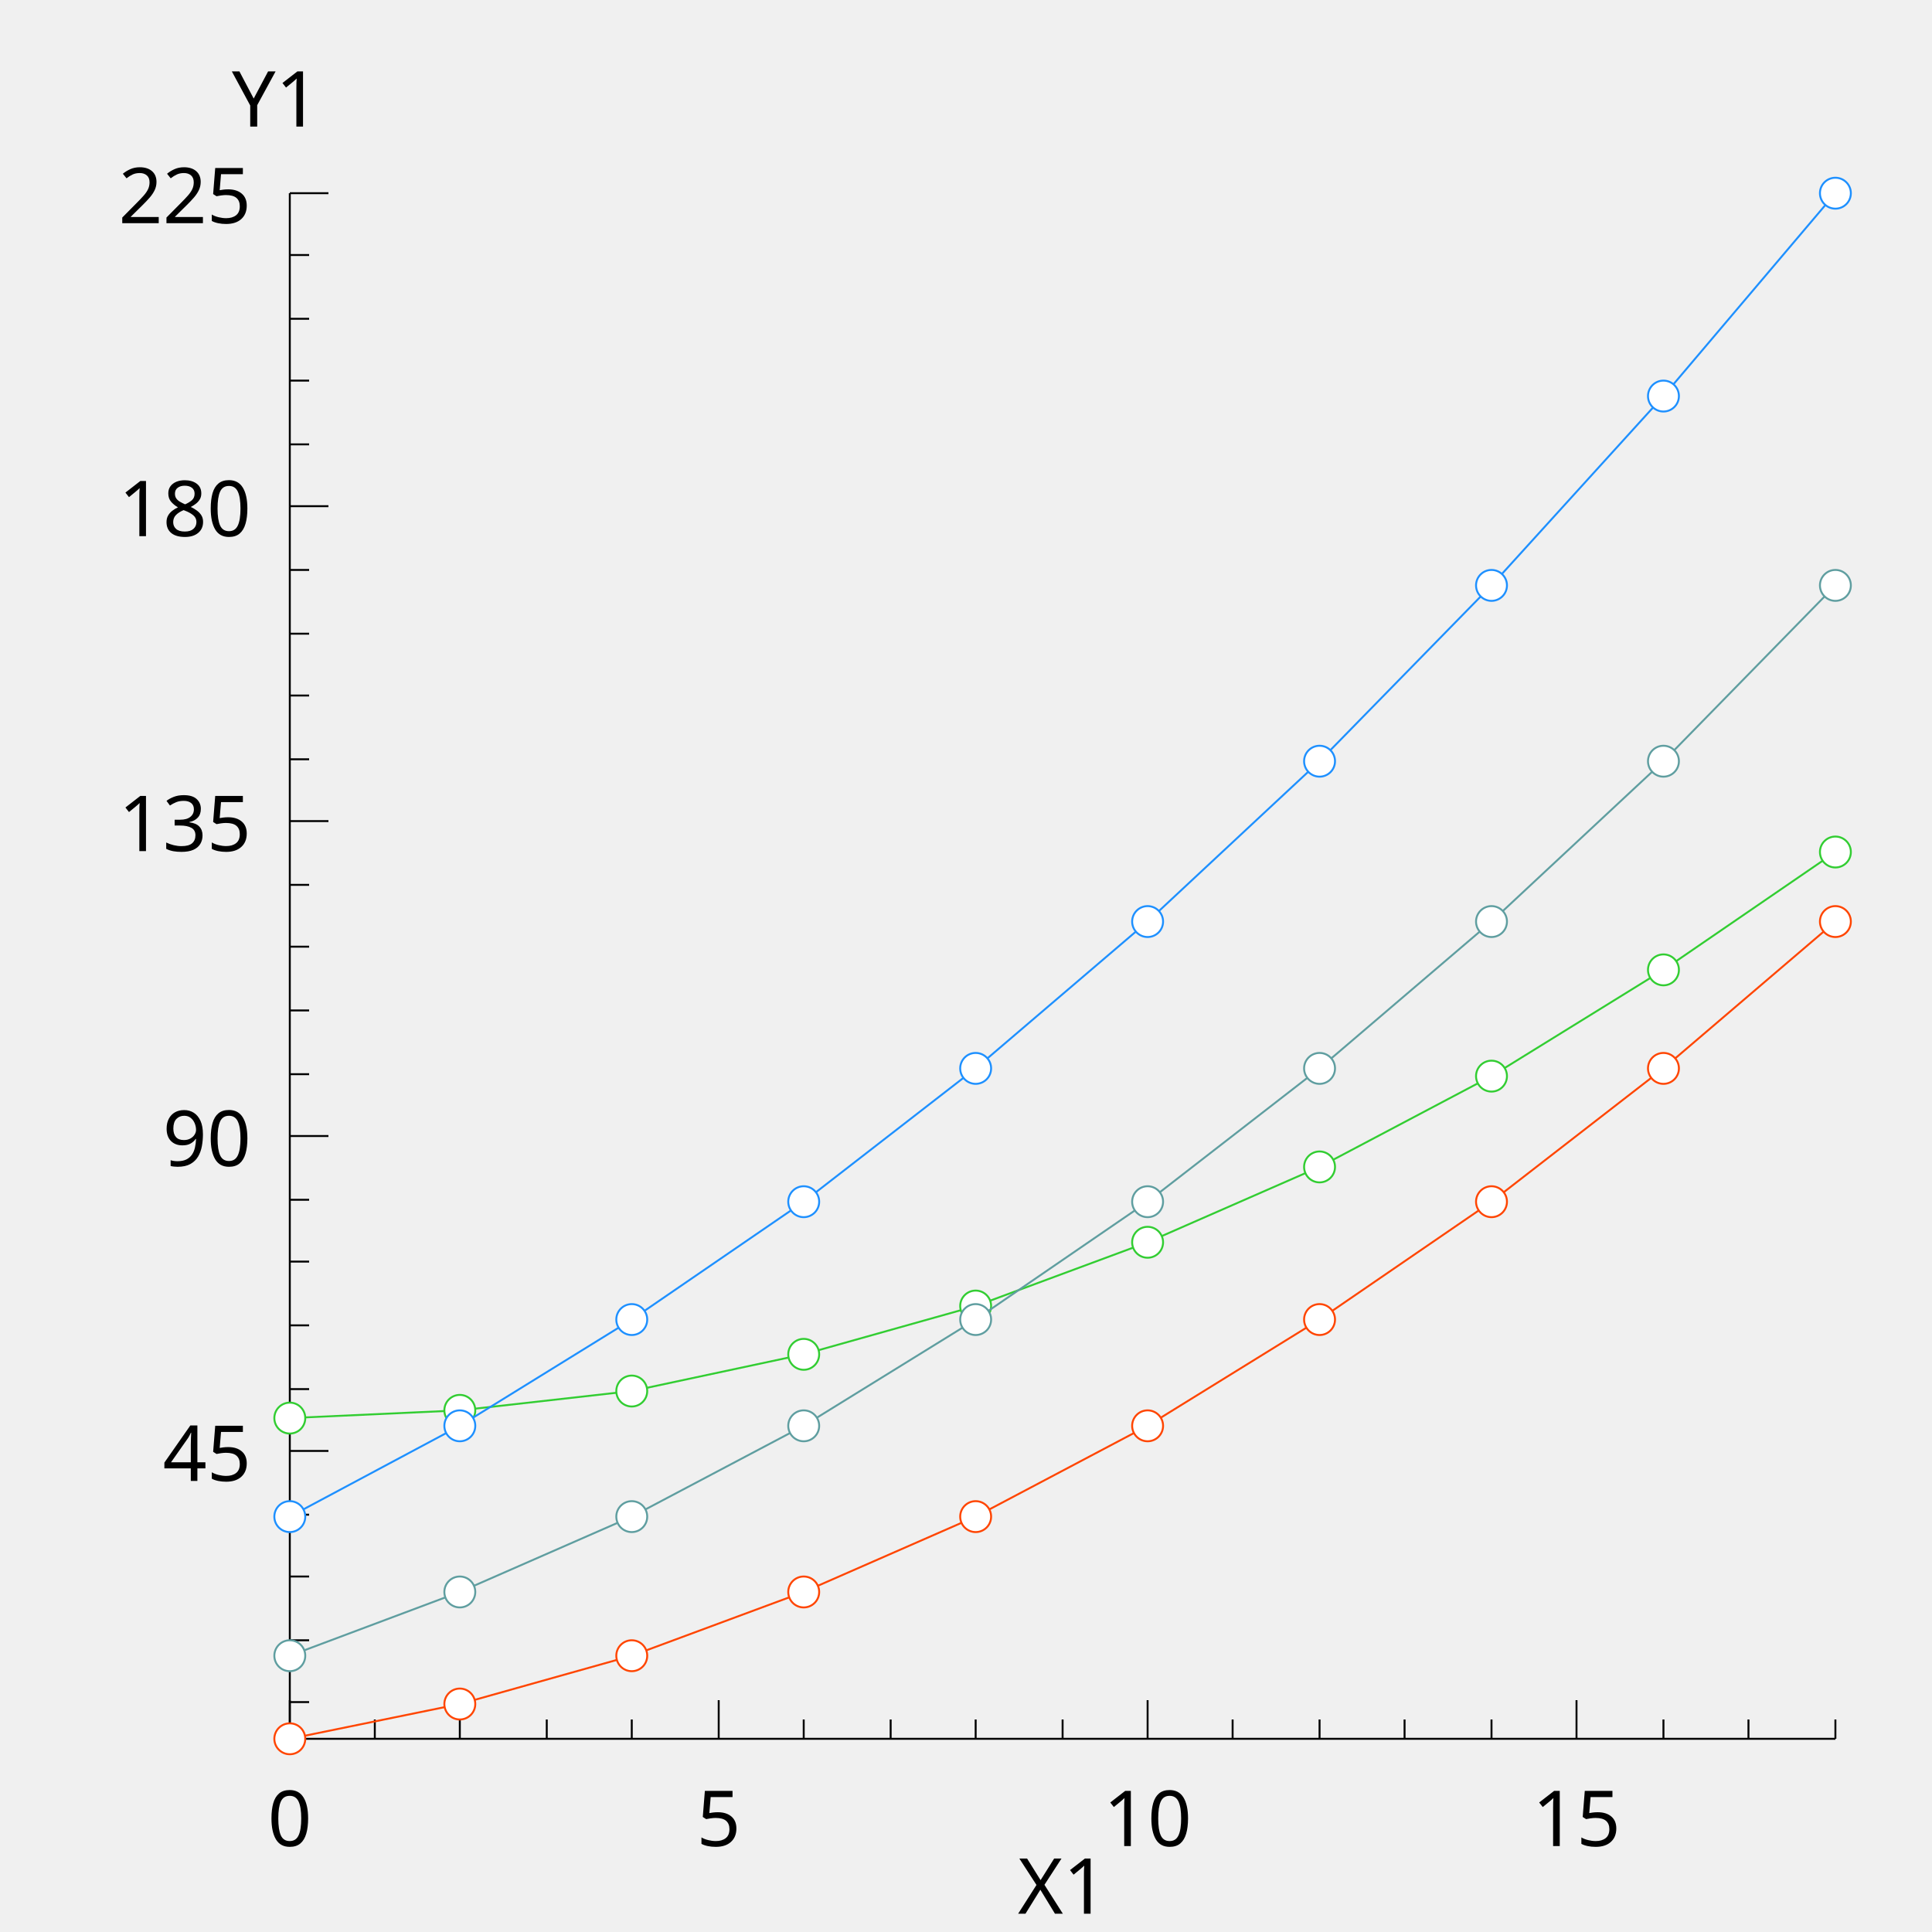
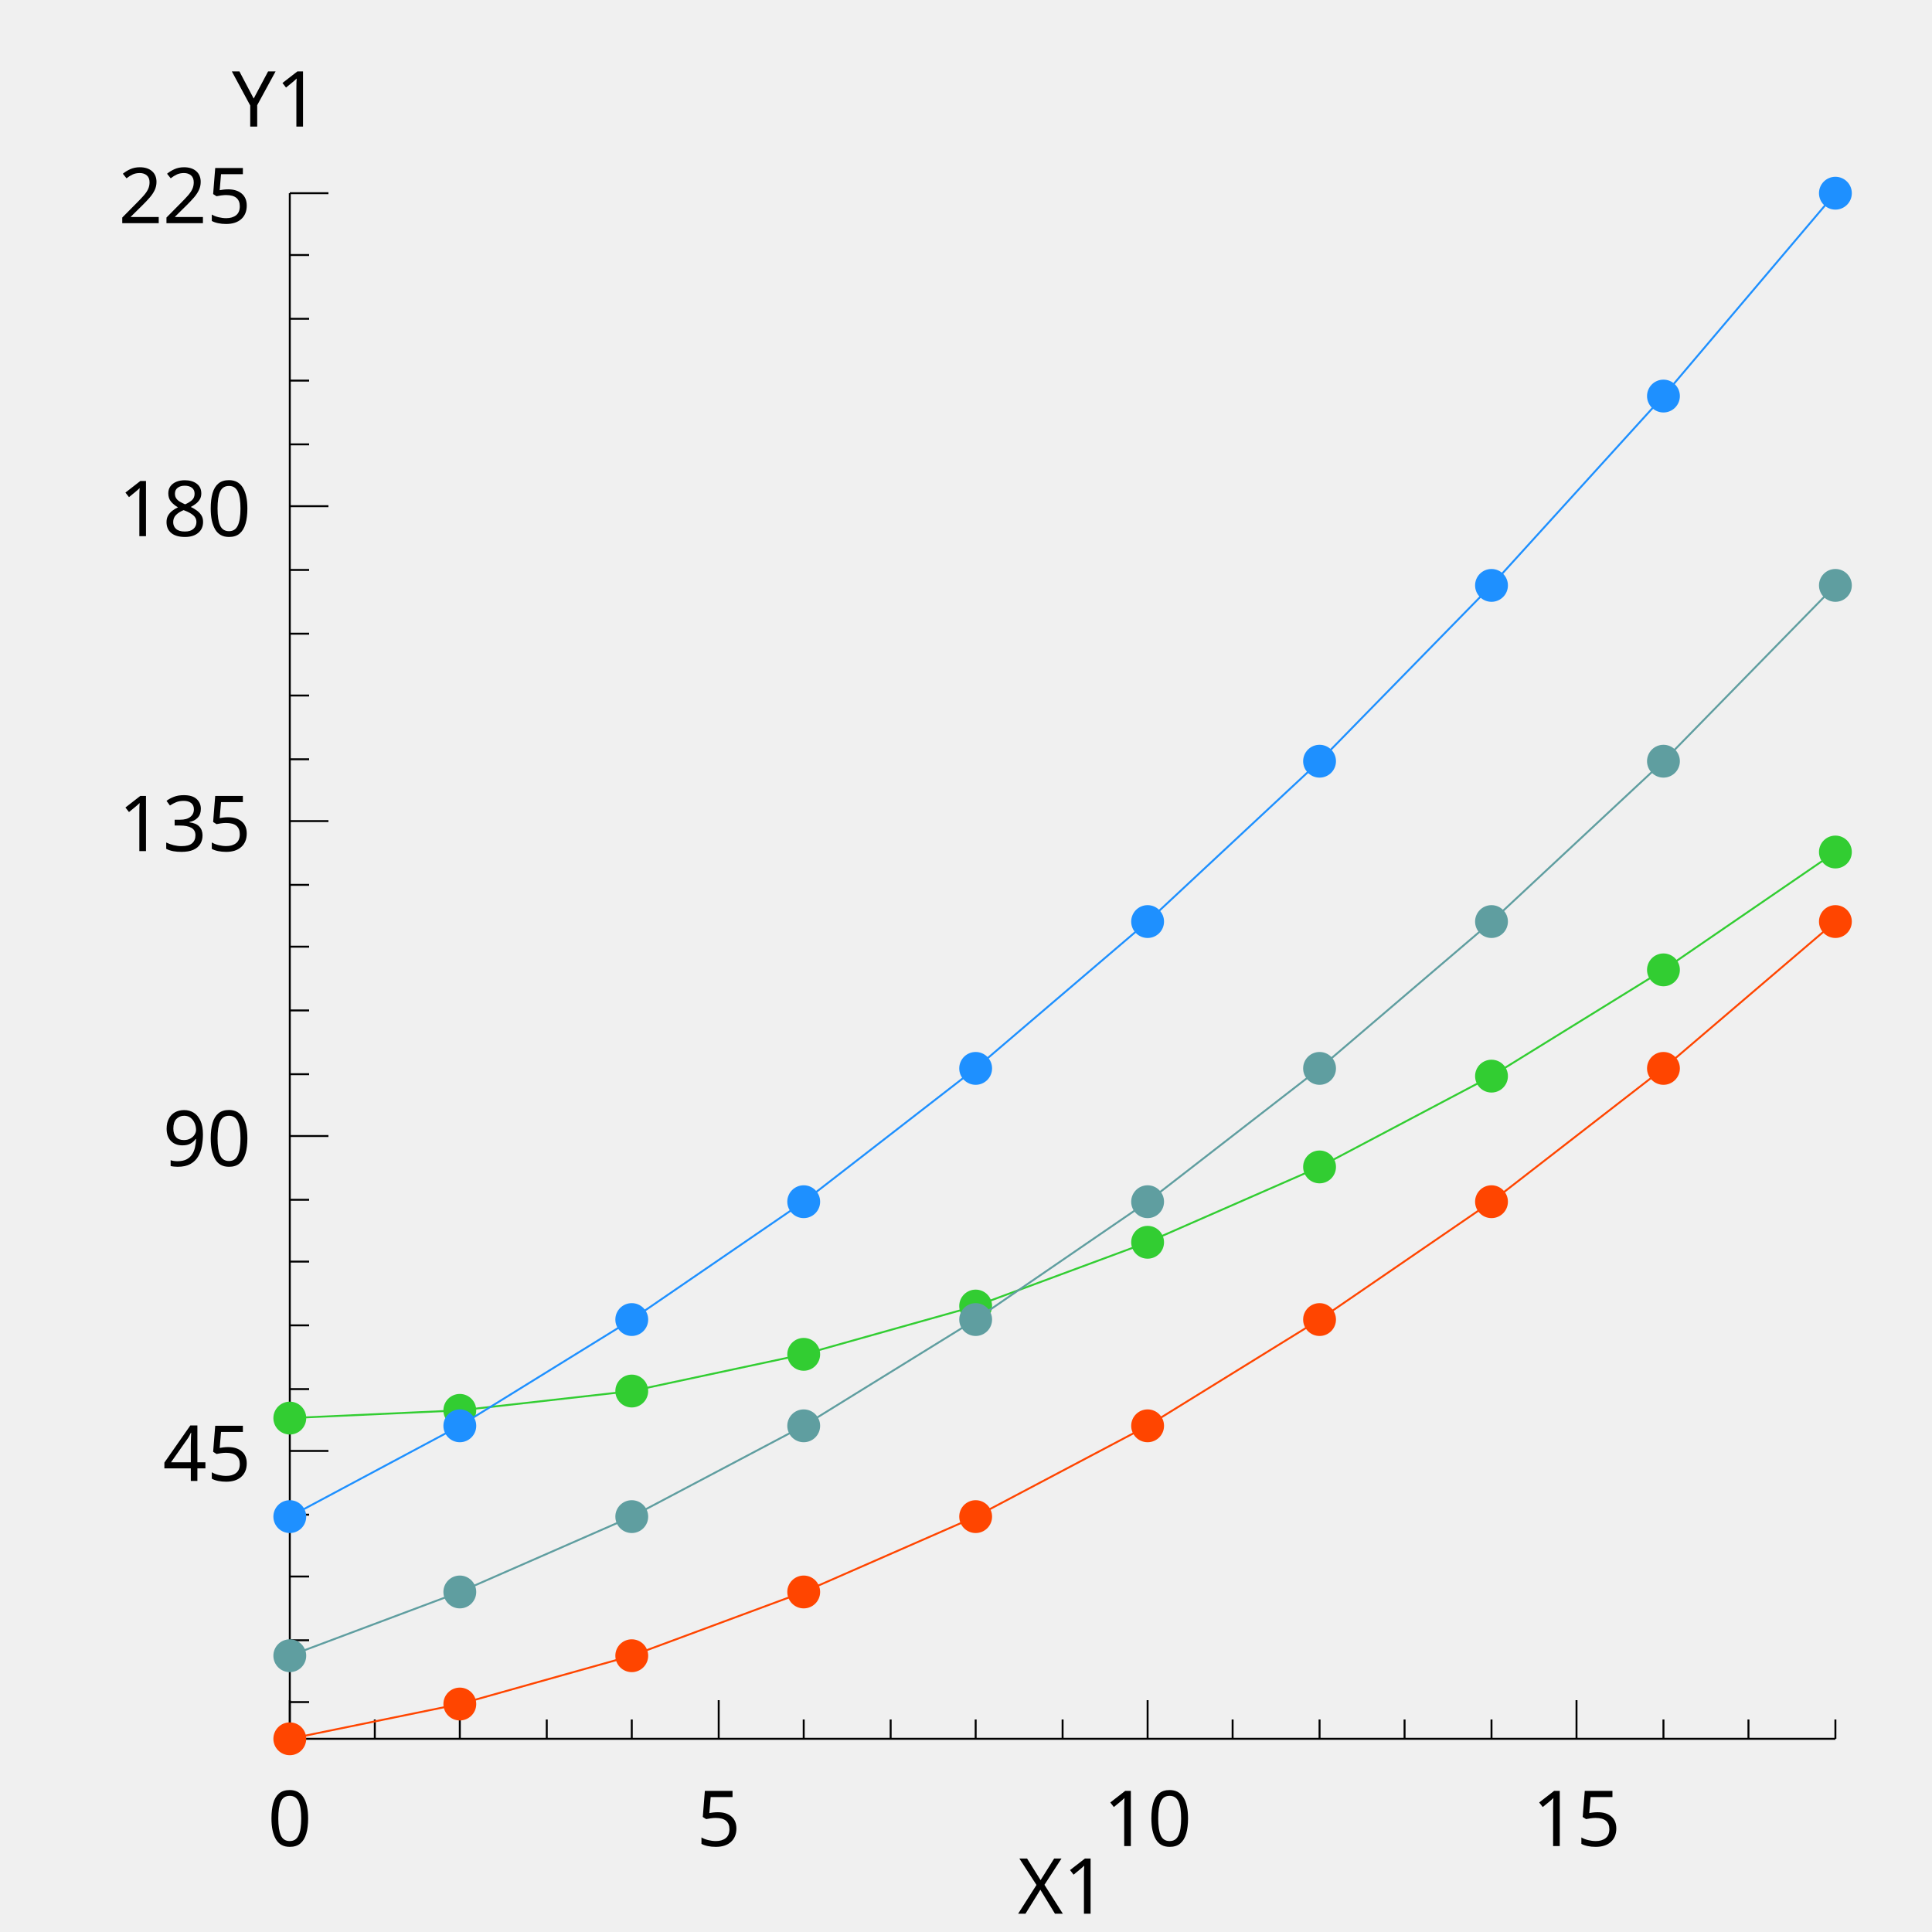
<svg xmlns="http://www.w3.org/2000/svg" viewBox="-50 0 1000 1000" style="background-color: #FFFFFF; font-family: system-ui">
  <line stroke="#000000" stroke-width="1px" vector-effect="non-scaling-stroke" x1="100" x2="900" y1="900" y2="900" />
  <line stroke="#000000" stroke-width="1px" vector-effect="non-scaling-stroke" x1="100" x2="100" y1="880" y2="900" />
  <text x="100" y="900" dy="1em" style="font-size: 40px; pointer-events: none; dominant-baseline: central; text-anchor: middle; fill: #000000;">0</text>
  <line stroke="#000000" stroke-width="1px" vector-effect="non-scaling-stroke" x1="144" x2="144" y1="890" y2="900" />
  <line stroke="#000000" stroke-width="1px" vector-effect="non-scaling-stroke" x1="188" x2="188" y1="890" y2="900" />
  <line stroke="#000000" stroke-width="1px" vector-effect="non-scaling-stroke" x1="233" x2="233" y1="890" y2="900" />
  <line stroke="#000000" stroke-width="1px" vector-effect="non-scaling-stroke" x1="277" x2="277" y1="890" y2="900" />
  <line stroke="#000000" stroke-width="1px" vector-effect="non-scaling-stroke" x1="322" x2="322" y1="880" y2="900" />
  <text x="322" y="900" dy="1em" style="font-size: 40px; pointer-events: none; dominant-baseline: central; text-anchor: middle; fill: #000000;">5</text>
  <line stroke="#000000" stroke-width="1px" vector-effect="non-scaling-stroke" x1="366" x2="366" y1="890" y2="900" />
  <line stroke="#000000" stroke-width="1px" vector-effect="non-scaling-stroke" x1="411" x2="411" y1="890" y2="900" />
  <line stroke="#000000" stroke-width="1px" vector-effect="non-scaling-stroke" x1="455" x2="455" y1="890" y2="900" />
  <line stroke="#000000" stroke-width="1px" vector-effect="non-scaling-stroke" x1="500" x2="500" y1="890" y2="900" />
  <line stroke="#000000" stroke-width="1px" vector-effect="non-scaling-stroke" x1="544" x2="544" y1="880" y2="900" />
  <text x="544" y="900" dy="1em" style="font-size: 40px; pointer-events: none; dominant-baseline: central; text-anchor: middle; fill: #000000;">10</text>
  <line stroke="#000000" stroke-width="1px" vector-effect="non-scaling-stroke" x1="588" x2="588" y1="890" y2="900" />
  <line stroke="#000000" stroke-width="1px" vector-effect="non-scaling-stroke" x1="633" x2="633" y1="890" y2="900" />
  <line stroke="#000000" stroke-width="1px" vector-effect="non-scaling-stroke" x1="677" x2="677" y1="890" y2="900" />
  <line stroke="#000000" stroke-width="1px" vector-effect="non-scaling-stroke" x1="722" x2="722" y1="890" y2="900" />
  <line stroke="#000000" stroke-width="1px" vector-effect="non-scaling-stroke" x1="766" x2="766" y1="880" y2="900" />
  <text x="766" y="900" dy="1em" style="font-size: 40px; pointer-events: none; dominant-baseline: central; text-anchor: middle; fill: #000000;">15</text>
  <line stroke="#000000" stroke-width="1px" vector-effect="non-scaling-stroke" x1="811" x2="811" y1="890" y2="900" />
  <line stroke="#000000" stroke-width="1px" vector-effect="non-scaling-stroke" x1="855" x2="855" y1="890" y2="900" />
  <line stroke="#000000" stroke-width="1px" vector-effect="non-scaling-stroke" x1="900" x2="900" y1="890" y2="900" />
  <line stroke="#000000" stroke-width="1px" vector-effect="non-scaling-stroke" x1="100" x2="100" y1="900" y2="100" />
  <line stroke="#000000" stroke-width="1px" vector-effect="non-scaling-stroke" y1="881" y2="881" x1="100" x2="110" />
  <line stroke="#000000" stroke-width="1px" vector-effect="non-scaling-stroke" y1="849" y2="849" x1="100" x2="110" />
  <line stroke="#000000" stroke-width="1px" vector-effect="non-scaling-stroke" y1="816" y2="816" x1="100" x2="110" />
  <line stroke="#000000" stroke-width="1px" vector-effect="non-scaling-stroke" y1="784" y2="784" x1="100" x2="110" />
  <line stroke="#000000" stroke-width="1px" vector-effect="non-scaling-stroke" y1="751" y2="751" x1="100" x2="120" />
  <text x="100" y="751" dx="-0.5em" style="font-size: 40px; pointer-events: none; dominant-baseline: central; text-anchor: end; fill: #000000;">45</text>
  <line stroke="#000000" stroke-width="1px" vector-effect="non-scaling-stroke" y1="719" y2="719" x1="100" x2="110" />
  <line stroke="#000000" stroke-width="1px" vector-effect="non-scaling-stroke" y1="686" y2="686" x1="100" x2="110" />
  <line stroke="#000000" stroke-width="1px" vector-effect="non-scaling-stroke" y1="653" y2="653" x1="100" x2="110" />
  <line stroke="#000000" stroke-width="1px" vector-effect="non-scaling-stroke" y1="621" y2="621" x1="100" x2="110" />
  <line stroke="#000000" stroke-width="1px" vector-effect="non-scaling-stroke" y1="588" y2="588" x1="100" x2="120" />
  <text x="100" y="588" dx="-0.5em" style="font-size: 40px; pointer-events: none; dominant-baseline: central; text-anchor: end; fill: #000000;">90</text>
  <line stroke="#000000" stroke-width="1px" vector-effect="non-scaling-stroke" y1="556" y2="556" x1="100" x2="110" />
  <line stroke="#000000" stroke-width="1px" vector-effect="non-scaling-stroke" y1="523" y2="523" x1="100" x2="110" />
  <line stroke="#000000" stroke-width="1px" vector-effect="non-scaling-stroke" y1="490" y2="490" x1="100" x2="110" />
  <line stroke="#000000" stroke-width="1px" vector-effect="non-scaling-stroke" y1="458" y2="458" x1="100" x2="110" />
  <line stroke="#000000" stroke-width="1px" vector-effect="non-scaling-stroke" y1="425" y2="425" x1="100" x2="120" />
  <text x="100" y="425" dx="-0.5em" style="font-size: 40px; pointer-events: none; dominant-baseline: central; text-anchor: end; fill: #000000;">135</text>
  <line stroke="#000000" stroke-width="1px" vector-effect="non-scaling-stroke" y1="393" y2="393" x1="100" x2="110" />
  <line stroke="#000000" stroke-width="1px" vector-effect="non-scaling-stroke" y1="360" y2="360" x1="100" x2="110" />
  <line stroke="#000000" stroke-width="1px" vector-effect="non-scaling-stroke" y1="328" y2="328" x1="100" x2="110" />
  <line stroke="#000000" stroke-width="1px" vector-effect="non-scaling-stroke" y1="295" y2="295" x1="100" x2="110" />
  <line stroke="#000000" stroke-width="1px" vector-effect="non-scaling-stroke" y1="262" y2="262" x1="100" x2="120" />
  <text x="100" y="262" dx="-0.5em" style="font-size: 40px; pointer-events: none; dominant-baseline: central; text-anchor: end; fill: #000000;">180</text>
  <line stroke="#000000" stroke-width="1px" vector-effect="non-scaling-stroke" y1="230" y2="230" x1="100" x2="110" />
  <line stroke="#000000" stroke-width="1px" vector-effect="non-scaling-stroke" y1="197" y2="197" x1="100" x2="110" />
  <line stroke="#000000" stroke-width="1px" vector-effect="non-scaling-stroke" y1="165" y2="165" x1="100" x2="110" />
  <line stroke="#000000" stroke-width="1px" vector-effect="non-scaling-stroke" y1="132" y2="132" x1="100" x2="110" />
  <line stroke="#000000" stroke-width="1px" vector-effect="non-scaling-stroke" y1="100" y2="100" x1="100" x2="120" />
  <text x="100" y="100" dx="-0.5em" style="font-size: 40px; pointer-events: none; dominant-baseline: central; text-anchor: end; fill: #000000;">225</text>
  <text x="500" y="975" style="font-size: 40px; pointer-events: none; dominant-baseline: central; text-anchor: middle; fill: #000000;">X1</text>
  <text x="50" y="50" dx="0.5em" style="font-size: 40px; pointer-events: none; dominant-baseline: central; text-anchor: start; fill: #000000;">Y1</text>
  <g>
    <polyline points="100,734 188,730 277,720 366,701 455,676 544,643 633,604 722,557 811,502 900,441 " fill="none" stroke="#32CD32" stroke-width="1px" stroke-linejoin="round" stroke-linecap="round" vector-effect="non-scaling-stroke" />
-     <circle fill="#FFFFFF" stroke="#32CD32" stroke-width="1px" vector-effect="non-scaling-stroke" cx="100" cy="734" r="8px">
+     <circle fill="#32CD32" stroke="#32CD32" stroke-width="1px" vector-effect="non-scaling-stroke" cx="100" cy="734" r="8px">
			</circle>
-     <circle fill="#FFFFFF" stroke="#32CD32" stroke-width="1px" vector-effect="non-scaling-stroke" cx="188" cy="730" r="8px">
+     <circle fill="#32CD32" stroke="#32CD32" stroke-width="1px" vector-effect="non-scaling-stroke" cx="188" cy="730" r="8px">
			</circle>
-     <circle fill="#FFFFFF" stroke="#32CD32" stroke-width="1px" vector-effect="non-scaling-stroke" cx="277" cy="720" r="8px">
+     <circle fill="#32CD32" stroke="#32CD32" stroke-width="1px" vector-effect="non-scaling-stroke" cx="277" cy="720" r="8px">
			</circle>
-     <circle fill="#FFFFFF" stroke="#32CD32" stroke-width="1px" vector-effect="non-scaling-stroke" cx="366" cy="701" r="8px">
+     <circle fill="#32CD32" stroke="#32CD32" stroke-width="1px" vector-effect="non-scaling-stroke" cx="366" cy="701" r="8px">
			</circle>
-     <circle fill="#FFFFFF" stroke="#32CD32" stroke-width="1px" vector-effect="non-scaling-stroke" cx="455" cy="676" r="8px">
+     <circle fill="#32CD32" stroke="#32CD32" stroke-width="1px" vector-effect="non-scaling-stroke" cx="455" cy="676" r="8px">
			</circle>
-     <circle fill="#FFFFFF" stroke="#32CD32" stroke-width="1px" vector-effect="non-scaling-stroke" cx="544" cy="643" r="8px">
+     <circle fill="#32CD32" stroke="#32CD32" stroke-width="1px" vector-effect="non-scaling-stroke" cx="544" cy="643" r="8px">
			</circle>
-     <circle fill="#FFFFFF" stroke="#32CD32" stroke-width="1px" vector-effect="non-scaling-stroke" cx="633" cy="604" r="8px">
+     <circle fill="#32CD32" stroke="#32CD32" stroke-width="1px" vector-effect="non-scaling-stroke" cx="633" cy="604" r="8px">
			</circle>
-     <circle fill="#FFFFFF" stroke="#32CD32" stroke-width="1px" vector-effect="non-scaling-stroke" cx="722" cy="557" r="8px">
+     <circle fill="#32CD32" stroke="#32CD32" stroke-width="1px" vector-effect="non-scaling-stroke" cx="722" cy="557" r="8px">
			</circle>
-     <circle fill="#FFFFFF" stroke="#32CD32" stroke-width="1px" vector-effect="non-scaling-stroke" cx="811" cy="502" r="8px">
+     <circle fill="#32CD32" stroke="#32CD32" stroke-width="1px" vector-effect="non-scaling-stroke" cx="811" cy="502" r="8px">
			</circle>
-     <circle fill="#FFFFFF" stroke="#32CD32" stroke-width="1px" vector-effect="non-scaling-stroke" cx="900" cy="441" r="8px">
+     <circle fill="#32CD32" stroke="#32CD32" stroke-width="1px" vector-effect="non-scaling-stroke" cx="900" cy="441" r="8px">
			</circle>
  </g>
  <g>
    <polyline points="100,900 188,882 277,857 366,824 455,785 544,738 633,683 722,622 811,553 900,477 " fill="none" stroke="#FF4500" stroke-width="1px" stroke-linejoin="round" stroke-linecap="round" vector-effect="non-scaling-stroke" />
-     <circle fill="#FFFFFF" stroke="#FF4500" stroke-width="1px" vector-effect="non-scaling-stroke" cx="100" cy="900" r="8px">
+     <circle fill="#FF4500" stroke="#FF4500" stroke-width="1px" vector-effect="non-scaling-stroke" cx="100" cy="900" r="8px">
			</circle>
-     <circle fill="#FFFFFF" stroke="#FF4500" stroke-width="1px" vector-effect="non-scaling-stroke" cx="188" cy="882" r="8px">
+     <circle fill="#FF4500" stroke="#FF4500" stroke-width="1px" vector-effect="non-scaling-stroke" cx="188" cy="882" r="8px">
			</circle>
-     <circle fill="#FFFFFF" stroke="#FF4500" stroke-width="1px" vector-effect="non-scaling-stroke" cx="277" cy="857" r="8px">
+     <circle fill="#FF4500" stroke="#FF4500" stroke-width="1px" vector-effect="non-scaling-stroke" cx="277" cy="857" r="8px">
			</circle>
-     <circle fill="#FFFFFF" stroke="#FF4500" stroke-width="1px" vector-effect="non-scaling-stroke" cx="366" cy="824" r="8px">
+     <circle fill="#FF4500" stroke="#FF4500" stroke-width="1px" vector-effect="non-scaling-stroke" cx="366" cy="824" r="8px">
			</circle>
-     <circle fill="#FFFFFF" stroke="#FF4500" stroke-width="1px" vector-effect="non-scaling-stroke" cx="455" cy="785" r="8px">
+     <circle fill="#FF4500" stroke="#FF4500" stroke-width="1px" vector-effect="non-scaling-stroke" cx="455" cy="785" r="8px">
			</circle>
-     <circle fill="#FFFFFF" stroke="#FF4500" stroke-width="1px" vector-effect="non-scaling-stroke" cx="544" cy="738" r="8px">
+     <circle fill="#FF4500" stroke="#FF4500" stroke-width="1px" vector-effect="non-scaling-stroke" cx="544" cy="738" r="8px">
			</circle>
-     <circle fill="#FFFFFF" stroke="#FF4500" stroke-width="1px" vector-effect="non-scaling-stroke" cx="633" cy="683" r="8px">
+     <circle fill="#FF4500" stroke="#FF4500" stroke-width="1px" vector-effect="non-scaling-stroke" cx="633" cy="683" r="8px">
			</circle>
-     <circle fill="#FFFFFF" stroke="#FF4500" stroke-width="1px" vector-effect="non-scaling-stroke" cx="722" cy="622" r="8px">
+     <circle fill="#FF4500" stroke="#FF4500" stroke-width="1px" vector-effect="non-scaling-stroke" cx="722" cy="622" r="8px">
			</circle>
-     <circle fill="#FFFFFF" stroke="#FF4500" stroke-width="1px" vector-effect="non-scaling-stroke" cx="811" cy="553" r="8px">
+     <circle fill="#FF4500" stroke="#FF4500" stroke-width="1px" vector-effect="non-scaling-stroke" cx="811" cy="553" r="8px">
			</circle>
-     <circle fill="#FFFFFF" stroke="#FF4500" stroke-width="1px" vector-effect="non-scaling-stroke" cx="900" cy="477" r="8px">
+     <circle fill="#FF4500" stroke="#FF4500" stroke-width="1px" vector-effect="non-scaling-stroke" cx="900" cy="477" r="8px">
			</circle>
  </g>
  <g>
    <polyline points="100,857 188,824 277,785 366,738 455,683 544,622 633,553 722,477 811,394 900,303 " fill="none" stroke="#5F9EA0" stroke-width="1px" stroke-linejoin="round" stroke-linecap="round" vector-effect="non-scaling-stroke" />
-     <circle fill="#FFFFFF" stroke="#5F9EA0" stroke-width="1px" vector-effect="non-scaling-stroke" cx="100" cy="857" r="8px">
+     <circle fill="#5F9EA0" stroke="#5F9EA0" stroke-width="1px" vector-effect="non-scaling-stroke" cx="100" cy="857" r="8px">
			</circle>
-     <circle fill="#FFFFFF" stroke="#5F9EA0" stroke-width="1px" vector-effect="non-scaling-stroke" cx="188" cy="824" r="8px">
+     <circle fill="#5F9EA0" stroke="#5F9EA0" stroke-width="1px" vector-effect="non-scaling-stroke" cx="188" cy="824" r="8px">
			</circle>
-     <circle fill="#FFFFFF" stroke="#5F9EA0" stroke-width="1px" vector-effect="non-scaling-stroke" cx="277" cy="785" r="8px">
+     <circle fill="#5F9EA0" stroke="#5F9EA0" stroke-width="1px" vector-effect="non-scaling-stroke" cx="277" cy="785" r="8px">
			</circle>
-     <circle fill="#FFFFFF" stroke="#5F9EA0" stroke-width="1px" vector-effect="non-scaling-stroke" cx="366" cy="738" r="8px">
+     <circle fill="#5F9EA0" stroke="#5F9EA0" stroke-width="1px" vector-effect="non-scaling-stroke" cx="366" cy="738" r="8px">
			</circle>
-     <circle fill="#FFFFFF" stroke="#5F9EA0" stroke-width="1px" vector-effect="non-scaling-stroke" cx="455" cy="683" r="8px">
+     <circle fill="#5F9EA0" stroke="#5F9EA0" stroke-width="1px" vector-effect="non-scaling-stroke" cx="455" cy="683" r="8px">
			</circle>
-     <circle fill="#FFFFFF" stroke="#5F9EA0" stroke-width="1px" vector-effect="non-scaling-stroke" cx="544" cy="622" r="8px">
+     <circle fill="#5F9EA0" stroke="#5F9EA0" stroke-width="1px" vector-effect="non-scaling-stroke" cx="544" cy="622" r="8px">
			</circle>
-     <circle fill="#FFFFFF" stroke="#5F9EA0" stroke-width="1px" vector-effect="non-scaling-stroke" cx="633" cy="553" r="8px">
+     <circle fill="#5F9EA0" stroke="#5F9EA0" stroke-width="1px" vector-effect="non-scaling-stroke" cx="633" cy="553" r="8px">
			</circle>
-     <circle fill="#FFFFFF" stroke="#5F9EA0" stroke-width="1px" vector-effect="non-scaling-stroke" cx="722" cy="477" r="8px">
+     <circle fill="#5F9EA0" stroke="#5F9EA0" stroke-width="1px" vector-effect="non-scaling-stroke" cx="722" cy="477" r="8px">
			</circle>
-     <circle fill="#FFFFFF" stroke="#5F9EA0" stroke-width="1px" vector-effect="non-scaling-stroke" cx="811" cy="394" r="8px">
+     <circle fill="#5F9EA0" stroke="#5F9EA0" stroke-width="1px" vector-effect="non-scaling-stroke" cx="811" cy="394" r="8px">
			</circle>
-     <circle fill="#FFFFFF" stroke="#5F9EA0" stroke-width="1px" vector-effect="non-scaling-stroke" cx="900" cy="303" r="8px">
+     <circle fill="#5F9EA0" stroke="#5F9EA0" stroke-width="1px" vector-effect="non-scaling-stroke" cx="900" cy="303" r="8px">
			</circle>
  </g>
  <g>
    <polyline points="100,785 188,738 277,683 366,622 455,553 544,477 633,394 722,303 811,205 900,100 " fill="none" stroke="#1E90FF" stroke-width="1px" stroke-linejoin="round" stroke-linecap="round" vector-effect="non-scaling-stroke" />
-     <circle fill="#FFFFFF" stroke="#1E90FF" stroke-width="1px" vector-effect="non-scaling-stroke" cx="100" cy="785" r="8px">
+     <circle fill="#1E90FF" stroke="#1E90FF" stroke-width="1px" vector-effect="non-scaling-stroke" cx="100" cy="785" r="8px">
			</circle>
-     <circle fill="#FFFFFF" stroke="#1E90FF" stroke-width="1px" vector-effect="non-scaling-stroke" cx="188" cy="738" r="8px">
+     <circle fill="#1E90FF" stroke="#1E90FF" stroke-width="1px" vector-effect="non-scaling-stroke" cx="188" cy="738" r="8px">
			</circle>
-     <circle fill="#FFFFFF" stroke="#1E90FF" stroke-width="1px" vector-effect="non-scaling-stroke" cx="277" cy="683" r="8px">
+     <circle fill="#1E90FF" stroke="#1E90FF" stroke-width="1px" vector-effect="non-scaling-stroke" cx="277" cy="683" r="8px">
			</circle>
-     <circle fill="#FFFFFF" stroke="#1E90FF" stroke-width="1px" vector-effect="non-scaling-stroke" cx="366" cy="622" r="8px">
+     <circle fill="#1E90FF" stroke="#1E90FF" stroke-width="1px" vector-effect="non-scaling-stroke" cx="366" cy="622" r="8px">
			</circle>
-     <circle fill="#FFFFFF" stroke="#1E90FF" stroke-width="1px" vector-effect="non-scaling-stroke" cx="455" cy="553" r="8px">
+     <circle fill="#1E90FF" stroke="#1E90FF" stroke-width="1px" vector-effect="non-scaling-stroke" cx="455" cy="553" r="8px">
			</circle>
-     <circle fill="#FFFFFF" stroke="#1E90FF" stroke-width="1px" vector-effect="non-scaling-stroke" cx="544" cy="477" r="8px">
+     <circle fill="#1E90FF" stroke="#1E90FF" stroke-width="1px" vector-effect="non-scaling-stroke" cx="544" cy="477" r="8px">
			</circle>
-     <circle fill="#FFFFFF" stroke="#1E90FF" stroke-width="1px" vector-effect="non-scaling-stroke" cx="633" cy="394" r="8px">
+     <circle fill="#1E90FF" stroke="#1E90FF" stroke-width="1px" vector-effect="non-scaling-stroke" cx="633" cy="394" r="8px">
			</circle>
-     <circle fill="#FFFFFF" stroke="#1E90FF" stroke-width="1px" vector-effect="non-scaling-stroke" cx="722" cy="303" r="8px">
+     <circle fill="#1E90FF" stroke="#1E90FF" stroke-width="1px" vector-effect="non-scaling-stroke" cx="722" cy="303" r="8px">
			</circle>
-     <circle fill="#FFFFFF" stroke="#1E90FF" stroke-width="1px" vector-effect="non-scaling-stroke" cx="811" cy="205" r="8px">
+     <circle fill="#1E90FF" stroke="#1E90FF" stroke-width="1px" vector-effect="non-scaling-stroke" cx="811" cy="205" r="8px">
			</circle>
-     <circle fill="#FFFFFF" stroke="#1E90FF" stroke-width="1px" vector-effect="non-scaling-stroke" cx="900" cy="100" r="8px">
+     <circle fill="#1E90FF" stroke="#1E90FF" stroke-width="1px" vector-effect="non-scaling-stroke" cx="900" cy="100" r="8px">
			</circle>
  </g>
  <style>
		g, polyline {
		cursor: pointer;
		transition-duration: 0.25s;
		}

		polyline:hover {
		stroke-width: 2px;
		}

		polyline:hover ~ circle {
		display: none;
		}

		circle {
		cursor: pointer;
		transition-duration: 0.25s;
		}

		circle:hover {
		r: 15px;
		}
	</style>
</svg>
